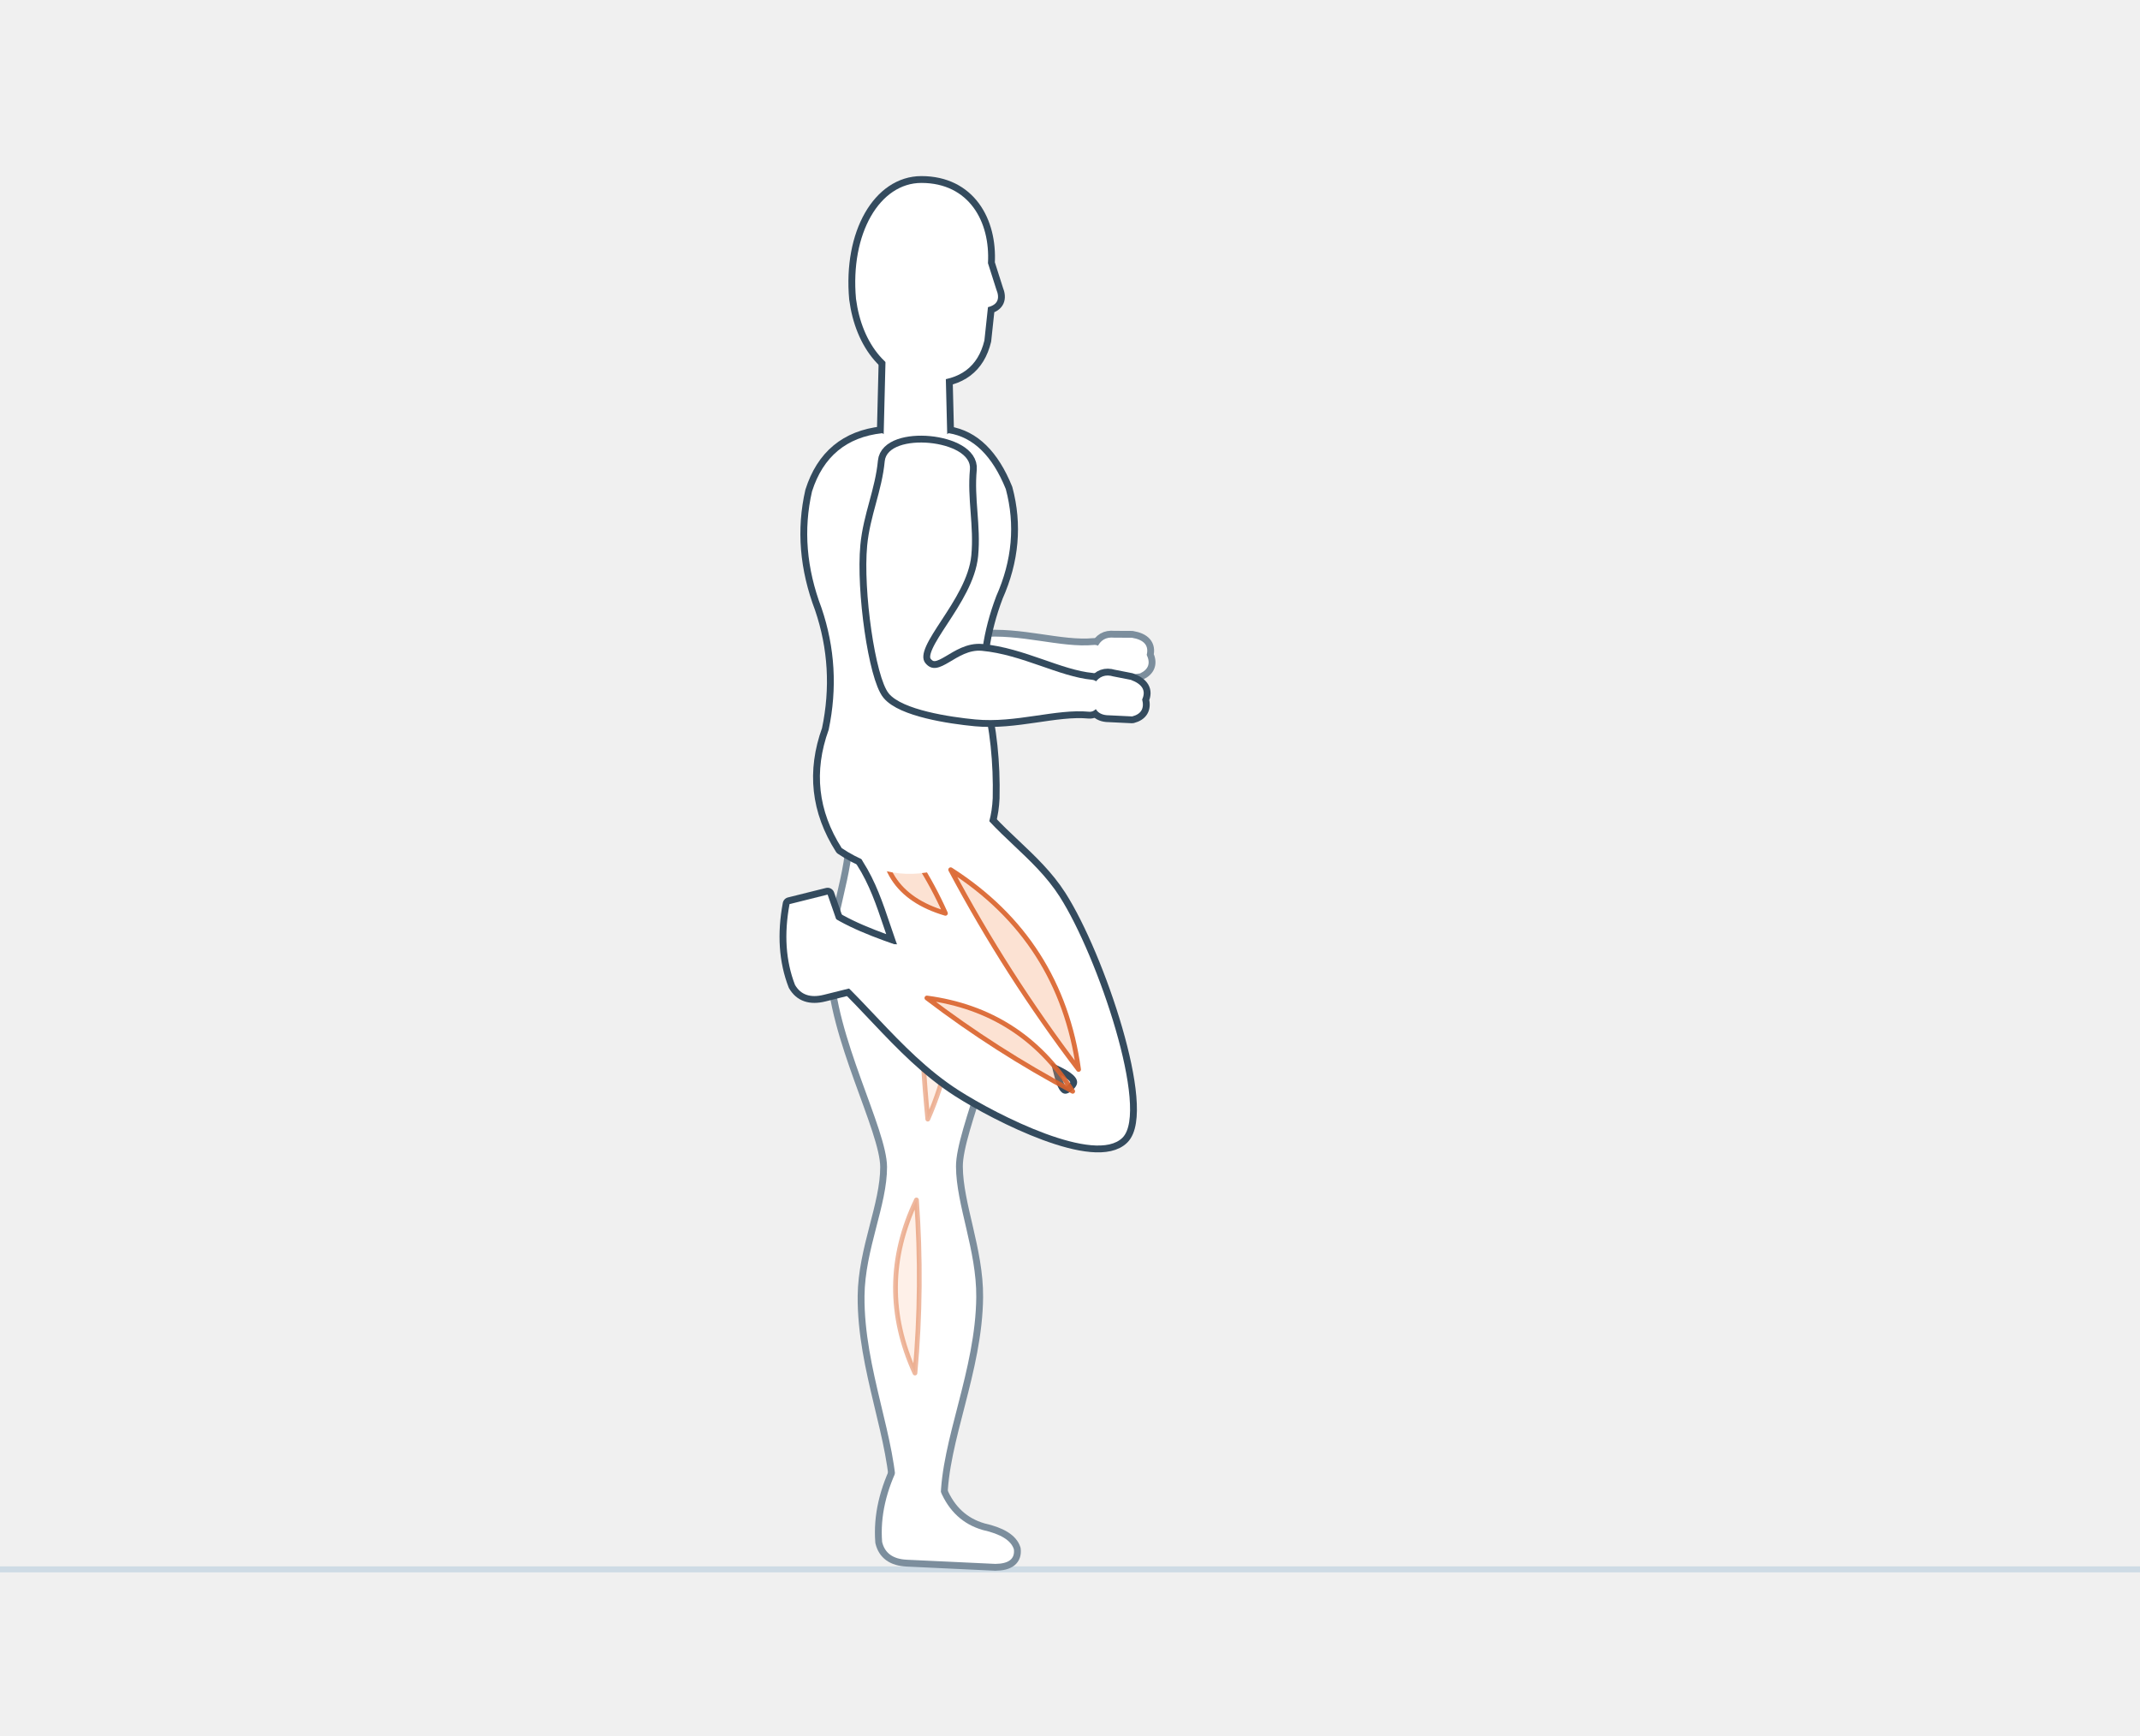
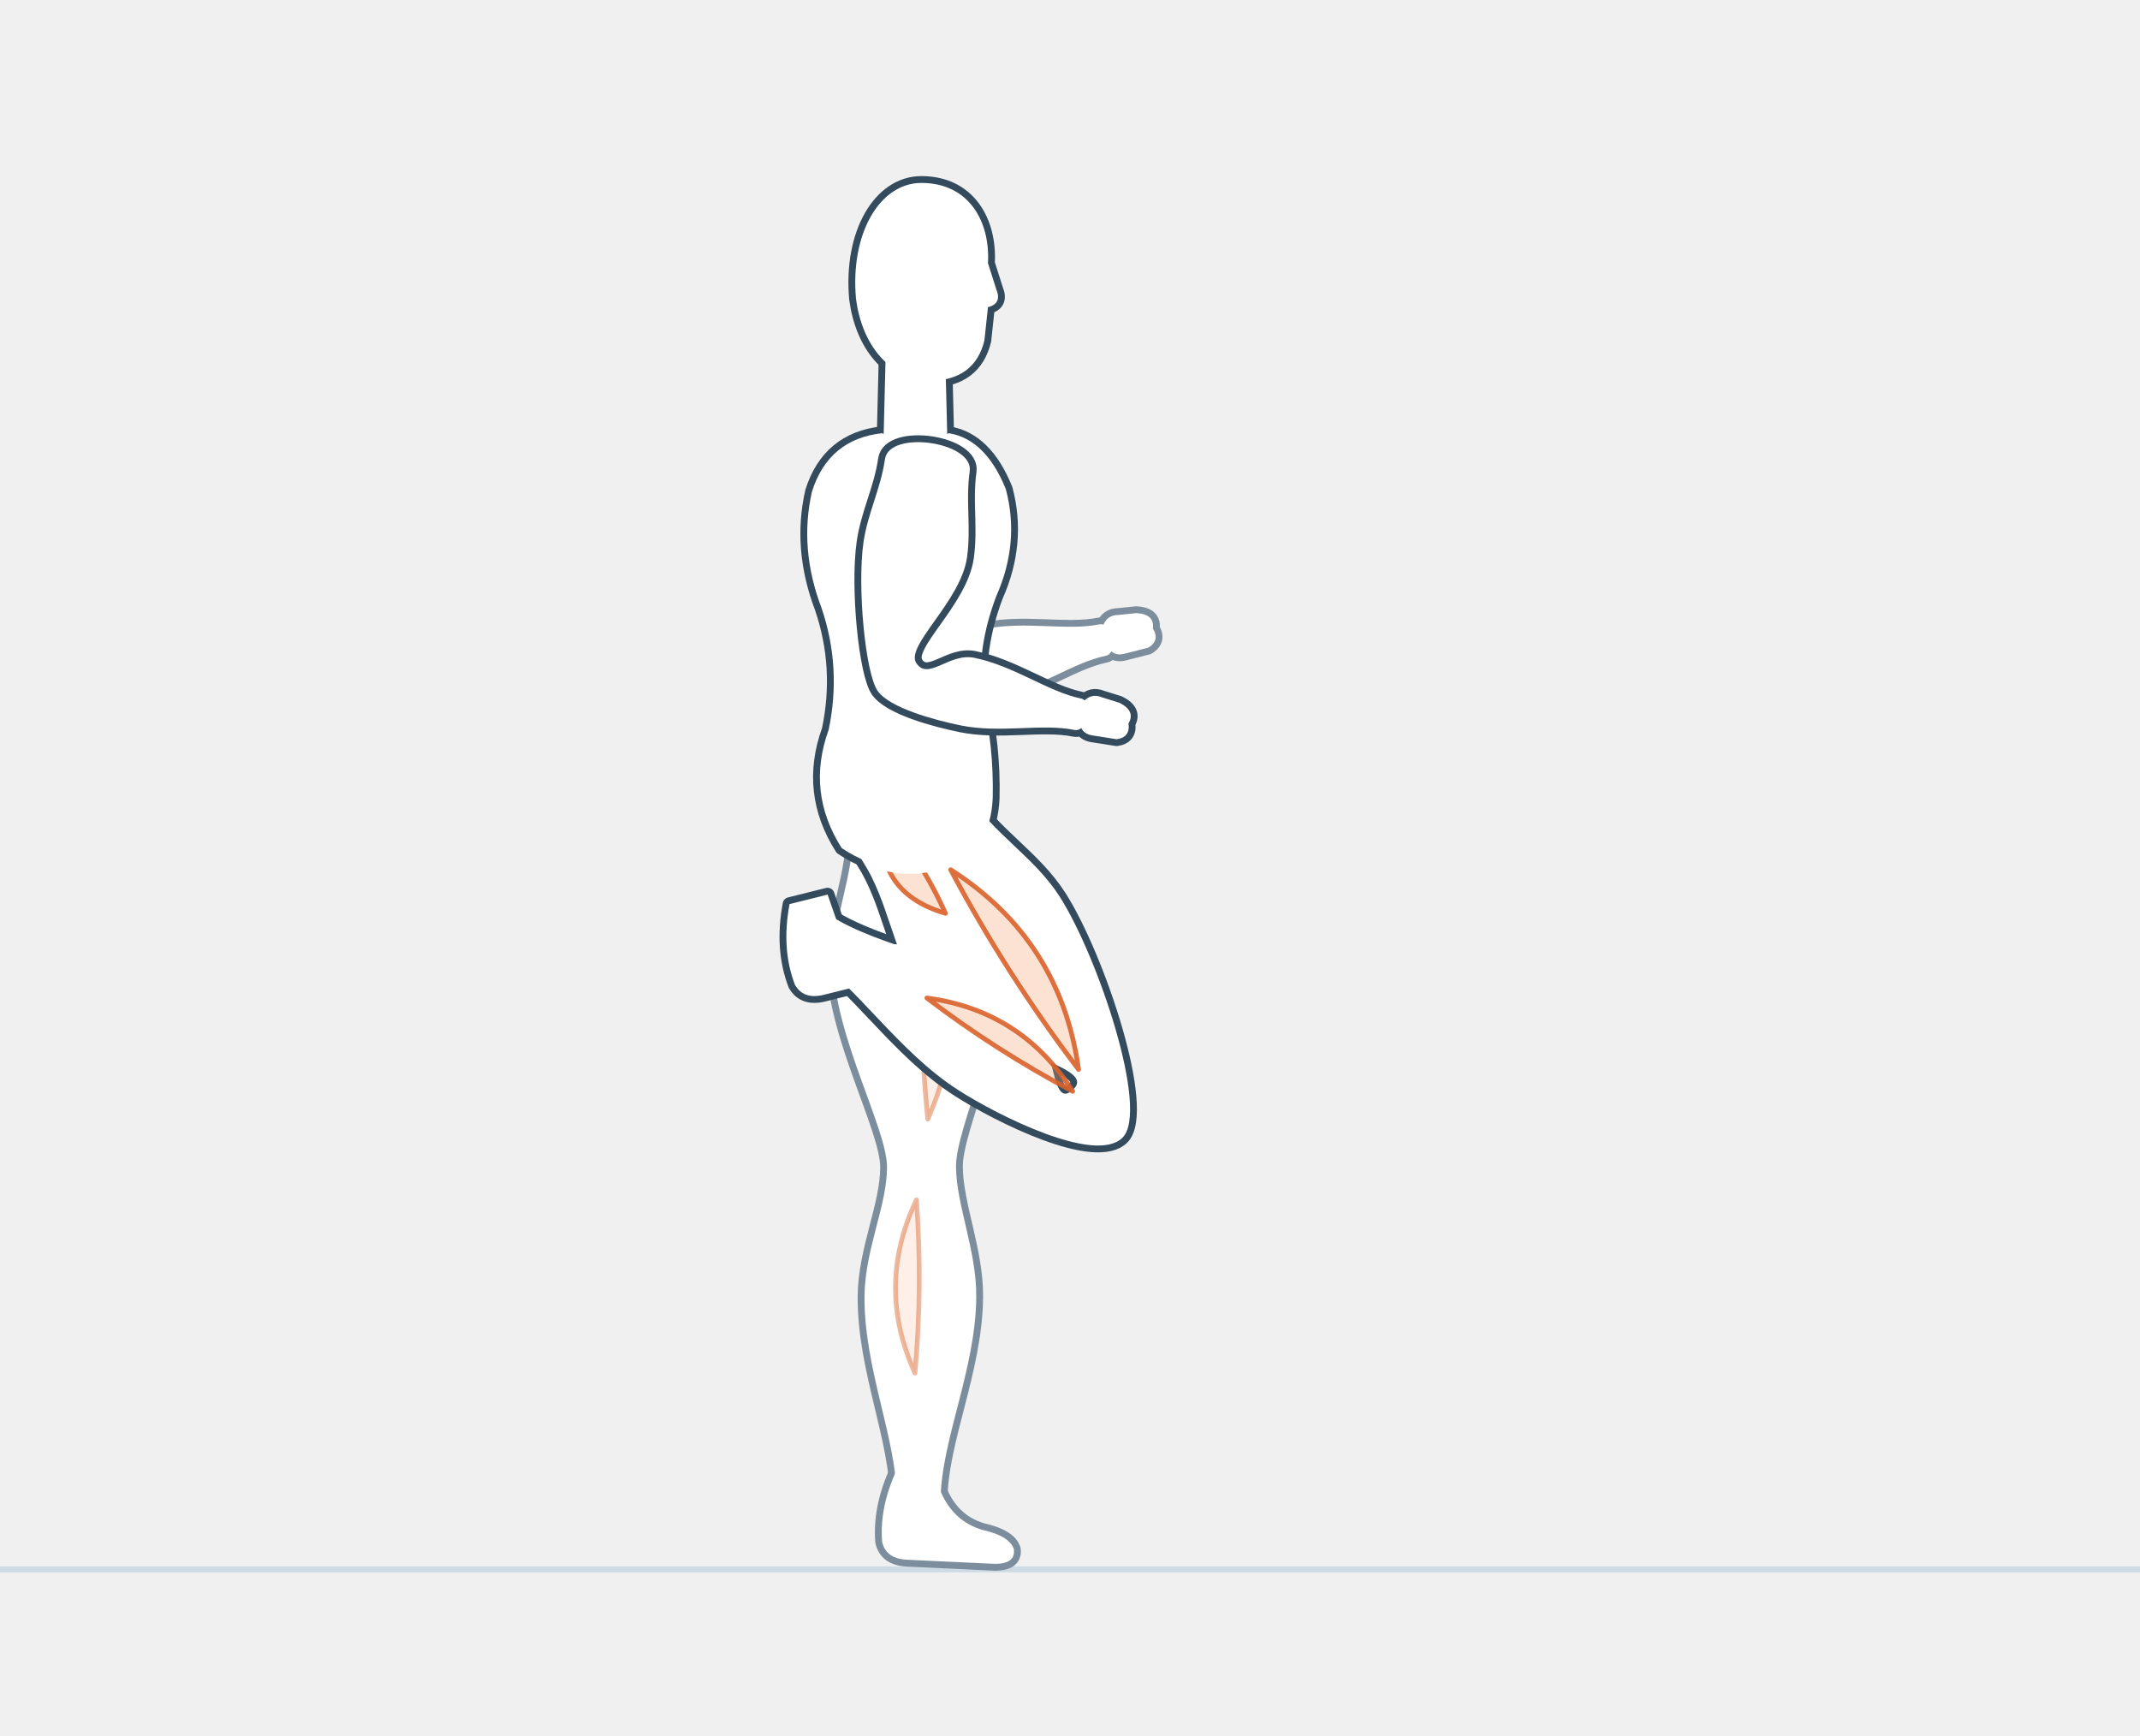
<svg xmlns="http://www.w3.org/2000/svg" viewBox="0 0 360 292">
  <path d="M0 264H360" stroke="#cedbe5" fill="none" />
  <g class="bw-human-athlete bw-human-outline bw-human-natural bw-human-sketch bw-human-side" stroke="#344b5e" stroke-width="1.05" stroke-linecap="round" stroke-linejoin="round">
    <g class="bw-silhouette-ink" stroke-width="2.3">
      <g class="bw-human-arm bw-human-arm-left" fill="#fff" stroke="#7c8e9d">
-         <path d="M142.832,78.952C143.308,83.970 142.124,88.422 142.600,93.439C143.314,100.965 148.105,114.923 150.852,117.194C153.600,119.466 161.664,119.153 165.985,118.743C172.774,118.099 178.962,114.398 184.517,113.871C186.802,113.654 186.292,108.278 184.007,108.495C178.452,109.022 171.679,106.551 164.889,107.195C160.568,107.605 158.697,113.300 155.950,111.028C153.202,108.757 160.835,99.303 160.121,91.776C159.645,86.759 157.644,82.610 157.168,77.592C156.692,72.575 142.356,73.935 142.832,78.952Z" />
+         <path d="M142.872,79.291C143.585,84.280 142.612,88.783 143.325,93.772C144.395,101.256 149.875,115.130 152.790,117.182C155.706,119.233 163.850,118.033 168.101,117.161C174.782,115.789 180.536,111.443 186.002,110.321C188.250,109.860 187.164,104.570 184.916,105.032C179.450,106.154 172.449,104.426 165.769,105.798C161.517,106.670 160.309,112.691 157.394,110.639C154.478,108.587 161.818,98.767 160.748,91.283C160.035,86.293 157.840,82.243 157.128,77.254C156.415,72.265 142.160,74.301 142.872,79.291Z" />
        <g display="none" class="bw-muscle-traces" data-side="left" />
-         <g class="bw-human-hand" transform="translate(187.747,110.852) rotate(-5.421)">
+         <g class="bw-human-hand" transform="translate(188.887,106.973) rotate(-11.601)">
          <path d="M-3,-2.2 Q-2,-4 0,-3.6 L3,-3.3 Q6,-2.5 5.2,-.2 Q6,2 3.8,2.8 L-.5,3 Q-3,3 -3,-.2Z" />
        </g>
      </g>
    </g>
    <g class="bw-silhouette-fill" stroke="none">
      <g class="bw-human-arm bw-human-arm-left" fill="#fff" stroke="none">
-         <path d="M142.832,78.952C143.308,83.970 142.124,88.422 142.600,93.439C143.314,100.965 148.105,114.923 150.852,117.194C153.600,119.466 161.664,119.153 165.985,118.743C172.774,118.099 178.962,114.398 184.517,113.871C186.802,113.654 186.292,108.278 184.007,108.495C178.452,109.022 171.679,106.551 164.889,107.195C160.568,107.605 158.697,113.300 155.950,111.028C153.202,108.757 160.835,99.303 160.121,91.776C159.645,86.759 157.644,82.610 157.168,77.592C156.692,72.575 142.356,73.935 142.832,78.952Z" />
+         <path d="M142.872,79.291C143.585,84.280 142.612,88.783 143.325,93.772C144.395,101.256 149.875,115.130 152.790,117.182C155.706,119.233 163.850,118.033 168.101,117.161C174.782,115.789 180.536,111.443 186.002,110.321C188.250,109.860 187.164,104.570 184.916,105.032C179.450,106.154 172.449,104.426 165.769,105.798C161.517,106.670 160.309,112.691 157.394,110.639C154.478,108.587 161.818,98.767 160.748,91.283C160.035,86.293 157.840,82.243 157.128,77.254C156.415,72.265 142.160,74.301 142.872,79.291Z" />
        <g class="bw-muscle-traces" data-side="left" />
-         <g class="bw-human-hand" transform="translate(187.747,110.852) rotate(-5.421)">
+         <g class="bw-human-hand" transform="translate(188.887,106.973) rotate(-11.601)">
          <path d="M-3,-2.2 Q-2,-4 0,-3.6 L3,-3.3 Q6,-2.5 5.2,-.2 Q6,2 3.8,2.8 L-.5,3 Q-3,3 -3,-.2Z" />
        </g>
      </g>
    </g>
    <g class="bw-silhouette-ink" stroke-width="2.3">
      <g class="bw-human-leg bw-human-leg-left" fill="#fff" stroke="#7c8e9d">
        <path d="M143.502,139.460C143.645,147.439 140.068,154.344 140.211,162.323C140.425,174.291 149.191,189.850 149.221,196.290C149.251,202.730 145.500,210.181 145.431,218.021C145.324,230.340 150.922,242.149 150.834,252.229C150.807,255.374 158.207,255.438 158.234,252.293C158.322,242.214 164.124,230.504 164.231,218.184C164.299,210.344 160.851,202.676 160.821,196.236C160.791,189.796 168.821,173.782 168.606,161.814C168.463,153.836 164.641,147.063 164.498,139.084C164.367,131.735 143.370,132.112 143.502,139.460Z" />
        <g display="none" class="bw-muscle-traces" data-side="left">
          <g data-muscle="quadriceps">
            <path d="M155.363,148.369Q164.919,168.151 156.078,188.263Q154.111,168.345 155.363,148.369Z" fill="#f59e6b" fill-opacity="0.16" stroke="#d9622b" stroke-width=".8" stroke-opacity="0.45" />
          </g>
          <g data-muscle="glutes">
            <path d="M150.419,134.776Q142.194,144.615 150.766,154.153Q152.062,144.438 150.419,134.776Z" fill="#f59e6b" fill-opacity="0.16" stroke="#d9622b" stroke-width=".8" stroke-opacity="0.45" />
          </g>
          <g data-muscle="calves">
            <path d="M154.172,201.856Q147.246,216.356 153.919,230.975Q155.236,216.426 154.172,201.856Z" fill="#f59e6b" fill-opacity="0.16" stroke="#d9622b" stroke-width=".8" stroke-opacity="0.45" />
          </g>
        </g>
        <g class="bw-human-shoe bw-human-foot" transform="translate(154.534,252.261) rotate(2.691)" fill="#fff">
          <path d="M-3.4,-6 Q-6.6,1 -5.8,7.4 Q-5,10.2 -1.5,10.2 L13.4,10.2 Q16.8,10 16.4,7.6 Q15.6,5.4 11,4.6 Q6,3.4 3.6,-1.6 L3.2,-6 Z" />
        </g>
      </g>
    </g>
    <g class="bw-silhouette-fill" stroke="none">
      <g class="bw-human-leg bw-human-leg-left" fill="#fff" stroke="none">
        <path d="M143.502,139.460C143.645,147.439 140.068,154.344 140.211,162.323C140.425,174.291 149.191,189.850 149.221,196.290C149.251,202.730 145.500,210.181 145.431,218.021C145.324,230.340 150.922,242.149 150.834,252.229C150.807,255.374 158.207,255.438 158.234,252.293C158.322,242.214 164.124,230.504 164.231,218.184C164.299,210.344 160.851,202.676 160.821,196.236C160.791,189.796 168.821,173.782 168.606,161.814C168.463,153.836 164.641,147.063 164.498,139.084C164.367,131.735 143.370,132.112 143.502,139.460Z" />
        <g class="bw-muscle-traces" data-side="left">
          <g data-muscle="quadriceps">
            <path d="M155.363,148.369Q164.919,168.151 156.078,188.263Q154.111,168.345 155.363,148.369Z" fill="#f59e6b" fill-opacity="0.16" stroke="#d9622b" stroke-width=".8" stroke-opacity="0.45" />
          </g>
          <g data-muscle="glutes">
            <path d="M150.419,134.776Q142.194,144.615 150.766,154.153Q152.062,144.438 150.419,134.776Z" fill="#f59e6b" fill-opacity="0.16" stroke="#d9622b" stroke-width=".8" stroke-opacity="0.45" />
          </g>
          <g data-muscle="calves">
            <path d="M154.172,201.856Q147.246,216.356 153.919,230.975Q155.236,216.426 154.172,201.856Z" fill="#f59e6b" fill-opacity="0.16" stroke="#d9622b" stroke-width=".8" stroke-opacity="0.45" />
          </g>
        </g>
        <g class="bw-human-shoe bw-human-foot" transform="translate(154.534,252.261) rotate(2.691)" fill="#fff">
          <path d="M-3.4,-6 Q-6.6,1 -5.8,7.4 Q-5,10.2 -1.5,10.2 L13.4,10.2 Q16.8,10 16.4,7.6 Q15.6,5.4 11,4.6 Q6,3.4 3.6,-1.6 L3.2,-6 Z" />
        </g>
      </g>
    </g>
    <g class="bw-silhouette-ink" stroke-width="2.3">
      <g class="bw-human-torso" transform="translate(154.000,139.272) rotate(0.000)">
        <g transform="translate(0 -67) rotate(0.000) scale(1) translate(0 67)">
          <path d="M-5,-80L-5.4,-64Q0,-61.5 5.4,-64L5,-80Z" fill="#fff" />
          <path d="M1,-108.5C9,-108.5 12.6,-102 12.2,-95L13.6,-90.6Q14.6,-88.2 12.2,-87.6L11.6,-82Q10,-75.4 2.6,-75.2C-4.6,-75.6 -9,-81.4 -10,-89C-11,-100 -6,-108.5 1,-108.5Z" fill="#fff" />
        </g>
        <g transform="scale(1.000 1)">
          <path d="M-5.6,-66.4Q-14.6,-65.4 -17.4,-56.6Q-19.6,-47 -15.800,-37Q-12.400,-27 -14.6,-16.5Q-18.4,-6 -12.4,3.4Q-4,9 6,6Q12.6,3.6 13,-5Q13.2,-14 11.2,-22Q10.2,-30 13.6,-39Q17.6,-48 15.2,-57Q11.8,-65.4 5.6,-66.4Q0,-63.2 -5.6,-66.4Z" fill="#fff" />
          <g display="none" class="bw-muscle-traces bw-torso-muscles" />
        </g>
      </g>
      <g class="bw-human-leg bw-human-leg-right" fill="#fff" stroke="#344b5e">
        <path d="M145.157,144.934C149.461,151.655 150.033,159.410 154.336,166.131C160.791,176.211 185.189,178.620 180.635,183.174C176.082,187.728 178.013,171.810 171.410,167.584C161.033,160.942 148.055,159.403 139.566,153.969C136.917,152.274 132.927,158.507 135.576,160.202C144.066,165.636 150.898,176.777 161.275,183.418C167.878,187.645 184.285,195.930 188.839,191.376C193.392,186.821 184.708,160.897 178.253,150.816C173.950,144.096 167.146,140.331 162.843,133.610C158.879,127.420 141.194,138.745 145.157,144.934Z" />
        <g display="none" class="bw-muscle-traces" data-side="right">
          <g data-muscle="quadriceps">
            <path d="M159.928,146.306Q178.434,158.145 181.444,179.907Q169.331,163.975 159.928,146.306Z" fill="#f59e6b" fill-opacity="0.3" stroke="#d9622b" stroke-width=".8" stroke-opacity="0.9" />
          </g>
          <g data-muscle="glutes">
            <path d="M148.594,137.319Q146.745,150.009 159.044,153.640Q155.057,144.687 148.594,137.319Z" fill="#f59e6b" fill-opacity="0.3" stroke="#d9622b" stroke-width=".8" stroke-opacity="0.9" />
          </g>
          <g data-muscle="calves">
            <path d="M180.452,183.582Q171.854,170.006 155.925,167.884Q167.547,176.735 180.452,183.582Z" fill="#f59e6b" fill-opacity="0.3" stroke="#d9622b" stroke-width=".8" stroke-opacity="0.9" />
          </g>
        </g>
        <g class="bw-human-shoe bw-human-foot" transform="translate(137.571,157.086) rotate(-14.000)" fill="#fff">
          <path d="M-3.4,-6 Q-6.6,1 -5.8,7.4 Q-5,10.2 -1.5,10.2 L13.4,10.2 Q16.8,10 16.4,7.6 Q15.6,5.4 11,4.6 Q6,3.4 3.6,-1.6 L3.2,-6 Z" />
        </g>
      </g>
      <g transform="translate(154.000,139.272) rotate(0.000)" fill="#fff" stroke="none">
        <path d="M-12,-12Q0,-9 11.6,-12L11.4,3Q3,9.6 -6,7Q-11.4,4 -12,-12Z" />
      </g>
    </g>
    <g class="bw-silhouette-fill" stroke="none">
      <g class="bw-human-torso" transform="translate(154.000,139.272) rotate(0.000)">
        <g transform="translate(0 -67) rotate(0.000) scale(1) translate(0 67)">
          <path d="M-5,-80L-5.4,-64Q0,-61.5 5.4,-64L5,-80Z" fill="#fff" />
          <path d="M1,-108.5C9,-108.5 12.6,-102 12.2,-95L13.6,-90.6Q14.6,-88.2 12.2,-87.6L11.6,-82Q10,-75.4 2.6,-75.2C-4.6,-75.6 -9,-81.4 -10,-89C-11,-100 -6,-108.5 1,-108.5Z" fill="#fff" />
        </g>
        <g transform="scale(1.000 1)">
          <path d="M-5.6,-66.4Q-14.6,-65.4 -17.4,-56.6Q-19.6,-47 -15.800,-37Q-12.400,-27 -14.6,-16.5Q-18.4,-6 -12.4,3.4Q-4,9 6,6Q12.6,3.6 13,-5Q13.2,-14 11.2,-22Q10.2,-30 13.6,-39Q17.6,-48 15.2,-57Q11.8,-65.4 5.6,-66.4Q0,-63.2 -5.6,-66.4Z" fill="#fff" />
          <g class="bw-muscle-traces bw-torso-muscles" />
        </g>
      </g>
      <g class="bw-human-leg bw-human-leg-right" fill="#fff" stroke="none">
        <path d="M145.157,144.934C149.461,151.655 150.033,159.410 154.336,166.131C160.791,176.211 185.189,178.620 180.635,183.174C176.082,187.728 178.013,171.810 171.410,167.584C161.033,160.942 148.055,159.403 139.566,153.969C136.917,152.274 132.927,158.507 135.576,160.202C144.066,165.636 150.898,176.777 161.275,183.418C167.878,187.645 184.285,195.930 188.839,191.376C193.392,186.821 184.708,160.897 178.253,150.816C173.950,144.096 167.146,140.331 162.843,133.610C158.879,127.420 141.194,138.745 145.157,144.934Z" />
        <g class="bw-muscle-traces" data-side="right">
          <g data-muscle="quadriceps">
            <path d="M159.928,146.306Q178.434,158.145 181.444,179.907Q169.331,163.975 159.928,146.306Z" fill="#f59e6b" fill-opacity="0.3" stroke="#d9622b" stroke-width=".8" stroke-opacity="0.9" />
          </g>
          <g data-muscle="glutes">
            <path d="M148.594,137.319Q146.745,150.009 159.044,153.640Q155.057,144.687 148.594,137.319Z" fill="#f59e6b" fill-opacity="0.3" stroke="#d9622b" stroke-width=".8" stroke-opacity="0.9" />
          </g>
          <g data-muscle="calves">
            <path d="M180.452,183.582Q171.854,170.006 155.925,167.884Q167.547,176.735 180.452,183.582Z" fill="#f59e6b" fill-opacity="0.3" stroke="#d9622b" stroke-width=".8" stroke-opacity="0.9" />
          </g>
        </g>
        <g class="bw-human-shoe bw-human-foot" transform="translate(137.571,157.086) rotate(-14.000)" fill="#fff">
          <path d="M-3.4,-6 Q-6.6,1 -5.8,7.4 Q-5,10.2 -1.5,10.2 L13.4,10.2 Q16.8,10 16.4,7.6 Q15.6,5.4 11,4.6 Q6,3.4 3.6,-1.6 L3.2,-6 Z" />
        </g>
      </g>
      <g transform="translate(154.000,139.272) rotate(0.000)" fill="#fff" stroke="none">
        <path d="M-12,-12Q0,-9 11.6,-12L11.4,3Q3,9.6 -6,7Q-11.4,4 -12,-12Z" />
      </g>
    </g>
    <g class="bw-silhouette-ink" stroke-width="2.3">
      <g class="bw-human-arm bw-human-arm-right" fill="#fff" stroke="#344b5e">
-         <path d="M148.832,77.592C148.356,82.610 146.355,86.759 145.879,91.776C145.165,99.303 147.245,113.912 149.516,116.660C151.787,119.408 159.766,120.617 164.087,121.027C170.876,121.672 177.650,119.201 183.205,119.728C185.490,119.945 186.000,114.569 183.715,114.352C178.160,113.825 171.972,110.124 165.183,109.479C160.862,109.069 157.953,114.310 155.682,111.563C153.411,108.815 162.686,100.965 163.400,93.439C163.876,88.422 162.692,83.970 163.168,78.952C163.644,73.935 149.308,72.575 148.832,77.592Z" />
+         <path d="M148.872,77.254C148.160,82.243 145.965,86.293 145.252,91.283C144.182,98.767 145.585,113.297 147.637,116.212C149.688,119.128 157.333,121.150 161.585,122.023C168.265,123.394 175.266,121.667 180.732,122.789C182.980,123.250 184.066,117.961 181.818,117.499C176.352,116.377 170.598,112.031 163.917,110.660C159.666,109.787 156.231,114.524 154.179,111.608C152.128,108.693 161.605,101.256 162.675,93.772C163.388,88.783 162.415,84.280 163.128,79.291C163.840,74.301 149.585,72.265 148.872,77.254Z" />
        <g display="none" class="bw-muscle-traces" data-side="right" />
-         <g class="bw-human-hand" transform="translate(186.945,117.371) rotate(5.421)">
+         <g class="bw-human-hand" transform="translate(184.703,120.848) rotate(11.601)">
          <path d="M-3,-2.2 Q-2,-4 0,-3.6 L3,-3.3 Q6,-2.5 5.2,-.2 Q6,2 3.8,2.8 L-.5,3 Q-3,3 -3,-.2Z" />
        </g>
      </g>
    </g>
    <g class="bw-silhouette-fill" stroke="none">
      <g class="bw-human-arm bw-human-arm-right" fill="#fff" stroke="none">
-         <path d="M148.832,77.592C148.356,82.610 146.355,86.759 145.879,91.776C145.165,99.303 147.245,113.912 149.516,116.660C151.787,119.408 159.766,120.617 164.087,121.027C170.876,121.672 177.650,119.201 183.205,119.728C185.490,119.945 186.000,114.569 183.715,114.352C178.160,113.825 171.972,110.124 165.183,109.479C160.862,109.069 157.953,114.310 155.682,111.563C153.411,108.815 162.686,100.965 163.400,93.439C163.876,88.422 162.692,83.970 163.168,78.952C163.644,73.935 149.308,72.575 148.832,77.592Z" />
+         <path d="M148.872,77.254C148.160,82.243 145.965,86.293 145.252,91.283C144.182,98.767 145.585,113.297 147.637,116.212C149.688,119.128 157.333,121.150 161.585,122.023C168.265,123.394 175.266,121.667 180.732,122.789C182.980,123.250 184.066,117.961 181.818,117.499C176.352,116.377 170.598,112.031 163.917,110.660C159.666,109.787 156.231,114.524 154.179,111.608C152.128,108.693 161.605,101.256 162.675,93.772C163.388,88.783 162.415,84.280 163.128,79.291C163.840,74.301 149.585,72.265 148.872,77.254Z" />
        <g class="bw-muscle-traces" data-side="right" />
-         <g class="bw-human-hand" transform="translate(186.945,117.371) rotate(5.421)">
+         <g class="bw-human-hand" transform="translate(184.703,120.848) rotate(11.601)">
          <path d="M-3,-2.2 Q-2,-4 0,-3.6 L3,-3.3 Q6,-2.5 5.2,-.2 Q6,2 3.8,2.8 L-.5,3 Q-3,3 -3,-.2Z" />
        </g>
      </g>
    </g>
  </g>
</svg>
